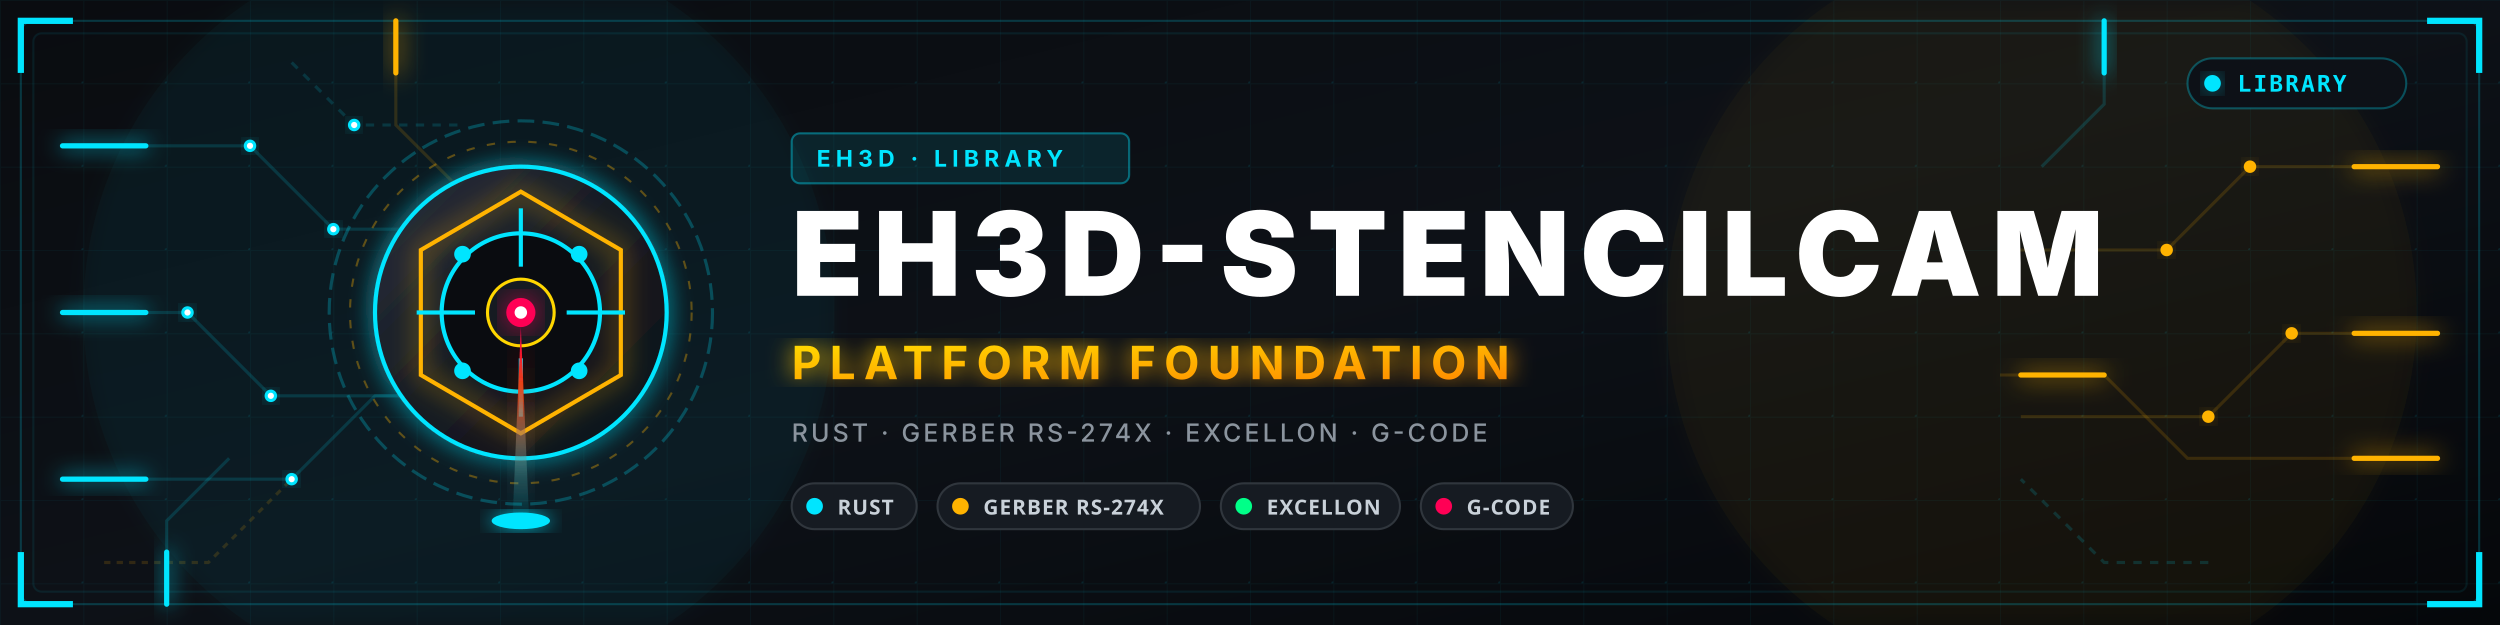
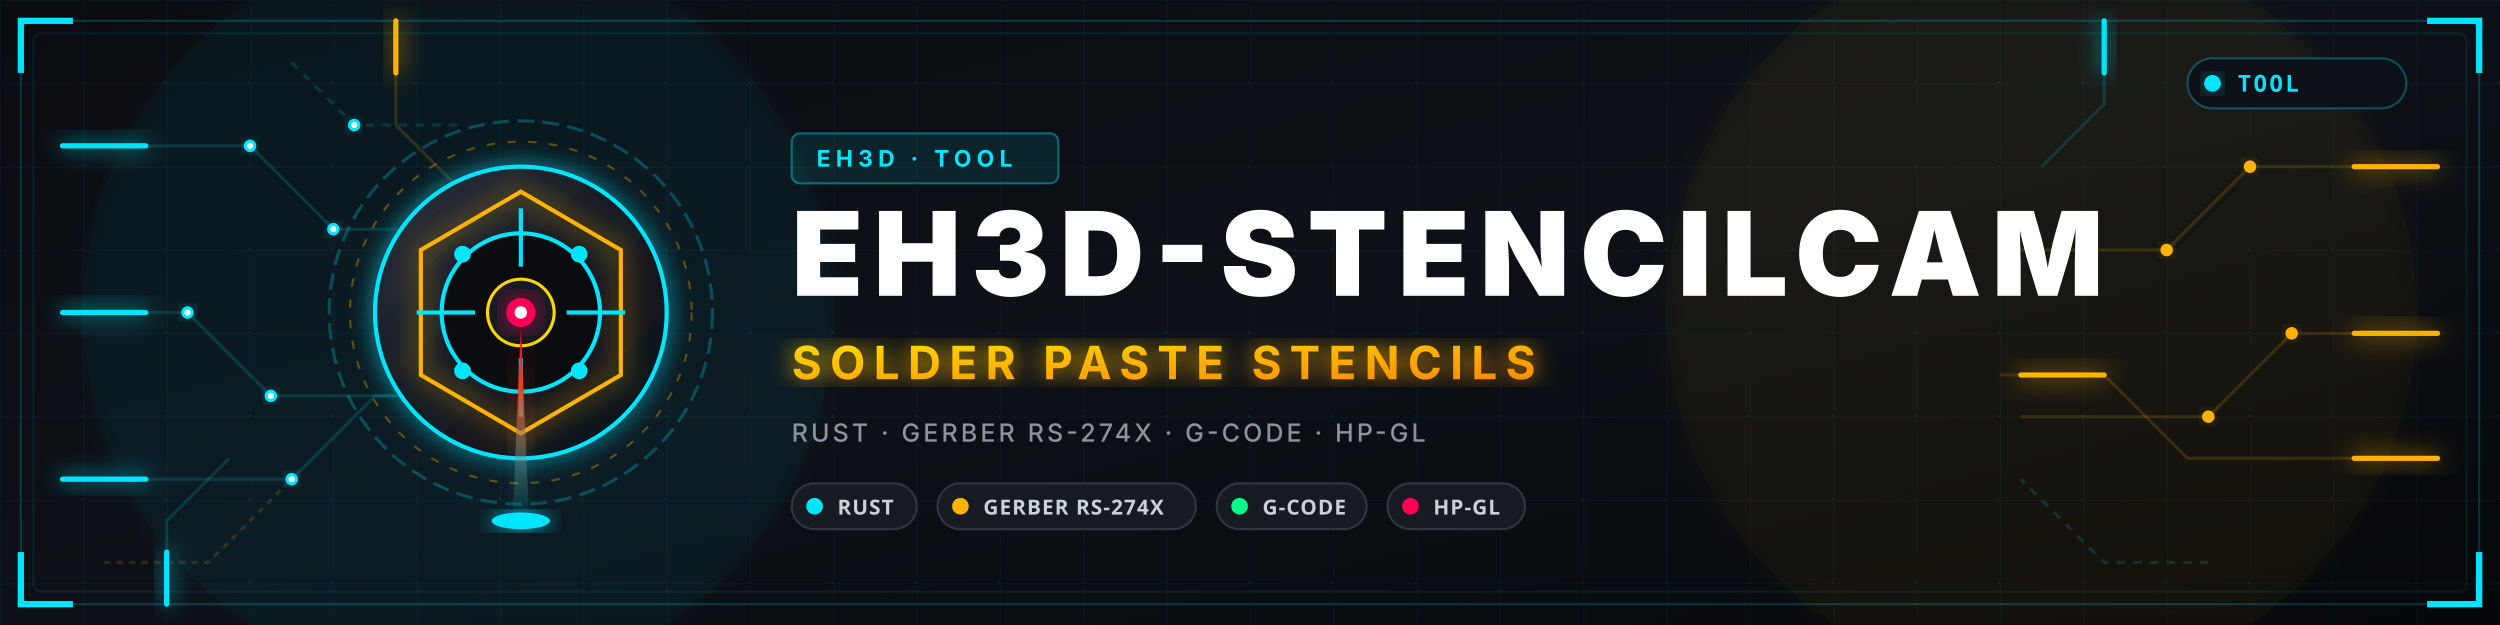
<svg xmlns="http://www.w3.org/2000/svg" viewBox="0 0 1200 300" width="100%" height="100%">
  <defs>
    <linearGradient id="bgGlow" x1="0%" y1="0%" x2="100%" y2="100%">
      <stop offset="0%" stop-color="#0A0C10" />
      <stop offset="50%" stop-color="#0D1117" />
      <stop offset="100%" stop-color="#05070A" />
    </linearGradient>
    <linearGradient id="cyanGlow" x1="0%" y1="0%" x2="100%" y2="0%">
      <stop offset="0%" stop-color="#00E5FF" stop-opacity="0.8" />
      <stop offset="100%" stop-color="#0088FF" stop-opacity="0.9" />
    </linearGradient>
    <linearGradient id="goldGlow" x1="0%" y1="0%" x2="100%" y2="100%">
      <stop offset="0%" stop-color="#FFD700" />
      <stop offset="100%" stop-color="#FF8C00" />
    </linearGradient>
    <linearGradient id="laserBeam" x1="0%" y1="0%" x2="0%" y2="100%">
      <stop offset="0%" stop-color="#FF0055" stop-opacity="1" />
      <stop offset="30%" stop-color="#FF3300" stop-opacity="0.9" />
      <stop offset="100%" stop-color="#00E5FF" stop-opacity="0" />
    </linearGradient>
    <linearGradient id="metalGradient" x1="0%" y1="0%" x2="100%" y2="100%">
      <stop offset="0%" stop-color="#2A303C" />
      <stop offset="50%" stop-color="#161B22" />
      <stop offset="100%" stop-color="#0D1117" />
    </linearGradient>
    <filter id="glowCyan" x="-20%" y="-20%" width="140%" height="140%">
      <feGaussianBlur stdDeviation="5" result="blur" />
      <feMerge>
        <feMergeNode in="blur" />
        <feMergeNode in="SourceGraphic" />
      </feMerge>
    </filter>
    <filter id="glowGold" x="-20%" y="-20%" width="140%" height="140%">
      <feGaussianBlur stdDeviation="6" result="blur" />
      <feMerge>
        <feMergeNode in="blur" />
        <feMergeNode in="SourceGraphic" />
      </feMerge>
    </filter>
    <filter id="glowLaser" x="-30%" y="-30%" width="160%" height="160%">
      <feGaussianBlur stdDeviation="8" result="blur" />
      <feMerge>
        <feMergeNode in="blur" />
        <feMergeNode in="SourceGraphic" />
      </feMerge>
    </filter>
    <pattern id="cyberGrid" width="40" height="40" patternUnits="userSpaceOnUse">
      <path d="M 40 0 L 0 0 0 40" fill="none" stroke="#00E5FF" stroke-opacity="0.04" stroke-width="1" />
      <circle cx="40" cy="40" r="1" fill="#00E5FF" fill-opacity="0.1" />
    </pattern>
    <g id="pcbNode">
      <circle cx="0" cy="0" r="3" fill="#00E5FF" filter="url(#glowCyan)" />
      <circle cx="0" cy="0" r="1.5" fill="#FFFFFF" />
    </g>
  </defs>
  <rect width="1200" height="300" fill="url(#bgGlow)" />
  <rect width="1200" height="300" fill="url(#cyberGrid)" />
  <circle cx="220" cy="150" r="180" fill="#00E5FF" fill-opacity="0.03" filter="url(#glowCyan)">
    <animate attributeName="fill-opacity" values="0.02;0.05;0.02" dur="6s" repeatCount="indefinite" />
  </circle>
  <circle cx="980" cy="150" r="180" fill="#FFB300" fill-opacity="0.03" filter="url(#glowGold)">
    <animate attributeName="fill-opacity" values="0.02;0.05;0.02" dur="6s" repeatCount="indefinite" />
  </circle>
  <rect x="10" y="10" width="1180" height="280" fill="none" stroke="#00E5FF" stroke-opacity="0.2" stroke-width="1" rx="6" />
  <rect x="16" y="16" width="1168" height="268" fill="none" stroke="#00E5FF" stroke-opacity="0.08" stroke-width="1" rx="4" />
  <path d="M 10 35 L 10 10 L 35 10" fill="none" stroke="#00E5FF" stroke-width="3">
    <animate attributeName="stroke-opacity" values="0.6;1;0.6" dur="3s" repeatCount="indefinite" />
  </path>
  <path d="M 1190 35 L 1190 10 L 1165 10" fill="none" stroke="#00E5FF" stroke-width="3">
    <animate attributeName="stroke-opacity" values="0.6;1;0.6" dur="3s" repeatCount="indefinite" />
  </path>
  <path d="M 10 265 L 10 290 L 35 290" fill="none" stroke="#00E5FF" stroke-width="3">
    <animate attributeName="stroke-opacity" values="0.6;1;0.6" dur="3s" repeatCount="indefinite" />
  </path>
  <path d="M 1190 265 L 1190 290 L 1165 290" fill="none" stroke="#00E5FF" stroke-width="3">
    <animate attributeName="stroke-opacity" values="0.6;1;0.6" dur="3s" repeatCount="indefinite" />
  </path>
  <g stroke="#00E5FF" stroke-opacity="0.15" stroke-width="1.5" fill="none">
    <path d="M 30 70 L 120 70 L 160 110 L 240 110" />
    <path d="M 30 150 L 90 150 L 130 190 L 220 190" />
    <path d="M 30 230 L 140 230 L 180 190 L 210 190" />
    <path d="M 80 290 L 80 250 L 110 220" />
    <path d="M 190 10 L 190 60 L 220 90" stroke="#FFB300" stroke-opacity="0.15" />
    <path d="M 140 30 L 170 60 L 220 60" stroke-dasharray="4,4" />
    <path d="M 50 270 L 100 270 L 140 230" stroke="#FFB300" stroke-opacity="0.15" stroke-dasharray="3,3" />
  </g>
  <g fill="none" stroke-linecap="round" stroke-linejoin="round">
    <path d="M 30 70 L 120 70 L 160 110 L 240 110" stroke="#00E5FF" stroke-width="2.5" stroke-dasharray="40, 240" filter="url(#glowCyan)">
      <animate attributeName="stroke-dashoffset" values="280;0" dur="3s" repeatCount="indefinite" />
    </path>
    <path d="M 30 150 L 90 150 L 130 190 L 220 190" stroke="#00E5FF" stroke-width="2.5" stroke-dasharray="40, 220" filter="url(#glowCyan)">
      <animate attributeName="stroke-dashoffset" values="260;0" dur="3.5s" repeatCount="indefinite" />
    </path>
    <path d="M 30 230 L 140 230 L 180 190 L 210 190" stroke="#00E5FF" stroke-width="2.5" stroke-dasharray="40, 230" filter="url(#glowCyan)">
      <animate attributeName="stroke-dashoffset" values="270;0" dur="3.2s" repeatCount="indefinite" />
    </path>
    <path d="M 80 290 L 80 250 L 110 220" stroke="#00E5FF" stroke-width="2.5" stroke-dasharray="25, 100" filter="url(#glowCyan)">
      <animate attributeName="stroke-dashoffset" values="125;0" dur="2.5s" repeatCount="indefinite" />
    </path>
    <path d="M 190 10 L 190 60 L 220 90" stroke="#FFB300" stroke-width="2.5" stroke-dasharray="25, 90" filter="url(#glowGold)">
      <animate attributeName="stroke-dashoffset" values="115;0" dur="2.8s" repeatCount="indefinite" />
    </path>
  </g>
  <use href="#pcbNode" x="120" y="70" />
  <use href="#pcbNode" x="160" y="110" />
  <use href="#pcbNode" x="90" y="150" />
  <use href="#pcbNode" x="130" y="190" />
  <use href="#pcbNode" x="140" y="230" />
  <use href="#pcbNode" x="170" y="60" />
  <g stroke="#FFB300" stroke-opacity="0.15" stroke-width="1.5" fill="none">
    <path d="M 1170 80 L 1080 80 L 1040 120 L 960 120" />
    <path d="M 1170 160 L 1100 160 L 1060 200 L 970 200" />
    <path d="M 1170 220 L 1050 220 L 1010 180 M 1010 180 L 960 180" />
    <path d="M 1010 10 L 1010 50 L 980 80" stroke="#00E5FF" stroke-opacity="0.15" />
    <path d="M 1060 270 L 1010 270 L 970 230" stroke="#00E5FF" stroke-opacity="0.15" stroke-dasharray="4,4" />
  </g>
  <g fill="none" stroke-linecap="round" stroke-linejoin="round">
    <path d="M 1170 80 L 1080 80 L 1040 120 L 960 120" stroke="#FFB300" stroke-width="2.5" stroke-dasharray="40, 230" filter="url(#glowGold)">
      <animate attributeName="stroke-dashoffset" values="0;270" dur="3.5s" repeatCount="indefinite" />
    </path>
    <path d="M 1170 160 L 1100 160 L 1060 200 L 970 200" stroke="#FFB300" stroke-width="2.5" stroke-dasharray="40, 240" filter="url(#glowGold)">
      <animate attributeName="stroke-dashoffset" values="0;280" dur="3.8s" repeatCount="indefinite" />
    </path>
    <path d="M 1170 220 L 1050 220 L 1010 180 M 1010 180 L 960 180" stroke="#FFB300" stroke-width="2.5" stroke-dasharray="40, 250" filter="url(#glowGold)">
      <animate attributeName="stroke-dashoffset" values="0;290" dur="4s" repeatCount="indefinite" />
    </path>
    <path d="M 1010 10 L 1010 50 L 980 80" stroke="#00E5FF" stroke-width="2.5" stroke-dasharray="25, 95" filter="url(#glowCyan)">
      <animate attributeName="stroke-dashoffset" values="0;120" dur="2.6s" repeatCount="indefinite" />
    </path>
  </g>
  <circle cx="1080" cy="80" r="3" fill="#FFB300" filter="url(#glowGold)" />
  <circle cx="1040" cy="120" r="3" fill="#FFB300" filter="url(#glowGold)" />
  <circle cx="1100" cy="160" r="3" fill="#FFB300" filter="url(#glowGold)" />
  <circle cx="1060" cy="200" r="3" fill="#FFB300" filter="url(#glowGold)" />
  <g transform="translate(250, 150)">
    <g>
      <circle cx="0" cy="0" r="92" fill="none" stroke="#00E5FF" stroke-opacity="0.25" stroke-width="1.5" stroke-dasharray="8,4" />
      <circle cx="0" cy="0" r="82" fill="none" stroke="#FFB300" stroke-opacity="0.35" stroke-width="1" stroke-dasharray="4,6" />
      <animateTransform attributeName="transform" type="rotate" from="0 0 0" to="360 0 0" dur="25s" repeatCount="indefinite" />
    </g>
    <circle cx="0" cy="0" r="70" fill="url(#metalGradient)" stroke="#00E5FF" stroke-width="2" filter="url(#glowCyan)" />
    <g>
      <polygon points="0,-58 48,-30 48,30 0,58 -48,30 -48,-30" fill="none" stroke="#FFB300" stroke-width="2" filter="url(#glowGold)" />
      <animateTransform attributeName="transform" type="rotate" from="360 0 0" to="0 0 0" dur="18s" repeatCount="indefinite" />
    </g>
    <circle cx="0" cy="0" r="38" fill="#0A0C10" stroke="#00E5FF" stroke-width="2" />
    <line x1="-50" y1="0" x2="-22" y2="0" stroke="#00E5FF" stroke-width="2" />
    <line x1="22" y1="0" x2="50" y2="0" stroke="#00E5FF" stroke-width="2" />
    <line x1="0" y1="-50" x2="0" y2="-22" stroke="#00E5FF" stroke-width="2" />
    <line x1="0" y1="22" x2="0" y2="50" stroke="#00E5FF" stroke-width="2" />
    <circle cx="0" cy="0" r="16" fill="#161B22" stroke="#FFD700" stroke-width="1.5" />
    <circle cx="0" cy="0" r="7" fill="#FF0055" filter="url(#glowLaser)">
      <animate attributeName="opacity" values="0.5;1;0.5" dur="1.5s" repeatCount="indefinite" />
    </circle>
    <circle cx="0" cy="0" r="3" fill="#FFFFFF" />
    <g>
      <circle cx="-28" cy="-28" r="4" fill="#00E5FF" />
      <circle cx="28" cy="-28" r="4" fill="#00E5FF" />
      <circle cx="-28" cy="28" r="4" fill="#00E5FF" />
      <circle cx="28" cy="28" r="4" fill="#00E5FF" />
      <animateTransform attributeName="transform" type="scale" values="1;1.05;1" dur="2s" repeatCount="indefinite" additive="sum" />
    </g>
  </g>
  <path d="M 250 157 L 246 250 L 254 250 Z" fill="url(#laserBeam)" filter="url(#glowLaser)">
    <animate attributeName="opacity" values="0.3;1;0.3" dur="1.2s" repeatCount="indefinite" />
  </path>
  <ellipse cx="250" cy="250" rx="14" ry="4" fill="#00E5FF" filter="url(#glowCyan)">
    <animate attributeName="rx" values="10;18;10" dur="1.2s" repeatCount="indefinite" />
    <animate attributeName="opacity" values="0.4;1;0.4" dur="1.2s" repeatCount="indefinite" />
  </ellipse>
  <g transform="translate(380, 0)">
    <g transform="translate(0, 82)">
-       <rect x="0" y="-18" width="162" height="24" rx="4" fill="#00E5FF" fill-opacity="0.1" stroke="#00E5FF" stroke-opacity="0.4" stroke-width="1">
+       <rect x="0" y="-18" width="128" height="24" rx="4" fill="#00E5FF" fill-opacity="0.1" stroke="#00E5FF" stroke-opacity="0.4" stroke-width="1">
        <animate attributeName="stroke-opacity" values="0.3;0.8;0.3" dur="4s" repeatCount="indefinite" />
      </rect>
-       <text x="12" y="-2" font-family="'Inter', 'Segoe UI', 'Roboto', sans-serif" font-weight="700" font-size="11" fill="#00E5FF" letter-spacing="2.5">EH3D · LIBRARY</text>
+       <text x="12" y="-2" font-family="'Inter', 'Segoe UI', 'Roboto', sans-serif" font-weight="700" font-size="11" fill="#00E5FF" letter-spacing="2.5">EH3D · TOOL</text>
    </g>
    <text x="0" y="142" font-family="'Inter', 'Segoe UI', 'Roboto', sans-serif" font-weight="900" font-size="56" fill="#FFFFFF" letter-spacing="5">EH3D-STENCILCAM</text>
-     <text x="0" y="182" font-family="'Inter', 'Segoe UI', 'Roboto', sans-serif" font-weight="700" font-size="22" fill="url(#goldGlow)" letter-spacing="4" filter="url(#glowGold)">PLATFORM FOUNDATION</text>
-     <text x="0" y="212" font-family="'Inter', 'Segoe UI', 'Roboto', sans-serif" font-weight="500" font-size="12" fill="#8B949E" letter-spacing="1.5">RUST · GERBER RS-274X · EXCELLON · G-CODE</text>
+     <text x="0" y="182" font-family="'Inter', 'Segoe UI', 'Roboto', sans-serif" font-weight="700" font-size="22" fill="url(#goldGlow)" letter-spacing="4" filter="url(#glowGold)">SOLDER PASTE STENCILS</text>
+     <text x="0" y="212" font-family="'Inter', 'Segoe UI', 'Roboto', sans-serif" font-weight="500" font-size="12" fill="#8B949E" letter-spacing="1.5">RUST · GERBER RS-274X · G-CODE · HP-GL</text>
    <g transform="translate(0, 232)">
      <rect x="0" y="0" width="60" height="22" rx="11" fill="#161B22" stroke="#30363D" stroke-width="1" />
      <circle cx="11" cy="11" r="4" fill="#00E5FF">
        <animate attributeName="opacity" values="0.5;1;0.5" dur="2.0s" repeatCount="indefinite" />
      </circle>
      <text x="22" y="15" font-family="sans-serif" font-weight="600" font-size="10" fill="#C9D1D9" letter-spacing="0.5">RUST</text>
-       <rect x="70" y="0" width="126" height="22" rx="11" fill="#161B22" stroke="#30363D" stroke-width="1" />
+       <rect x="70" y="0" width="124" height="22" rx="11" fill="#161B22" stroke="#30363D" stroke-width="1" />
      <circle cx="81" cy="11" r="4" fill="#FFB300">
        <animate attributeName="opacity" values="0.5;1;0.5" dur="2.2s" repeatCount="indefinite" />
      </circle>
      <text x="92" y="15" font-family="sans-serif" font-weight="600" font-size="10" fill="#C9D1D9" letter-spacing="0.5">GERBER RS-274X</text>
-       <rect x="206" y="0" width="86" height="22" rx="11" fill="#161B22" stroke="#30363D" stroke-width="1" />
-       <circle cx="217" cy="11" r="4" fill="#00FF88">
+       <rect x="204" y="0" width="72" height="22" rx="11" fill="#161B22" stroke="#30363D" stroke-width="1" />
+       <circle cx="215" cy="11" r="4" fill="#00FF88">
        <animate attributeName="opacity" values="0.5;1;0.5" dur="2.4s" repeatCount="indefinite" />
      </circle>
-       <text x="228" y="15" font-family="sans-serif" font-weight="600" font-size="10" fill="#C9D1D9" letter-spacing="0.5">EXCELLON</text>
-       <rect x="302" y="0" width="73" height="22" rx="11" fill="#161B22" stroke="#30363D" stroke-width="1" />
-       <circle cx="313" cy="11" r="4" fill="#FF0055">
+       <text x="226" y="15" font-family="sans-serif" font-weight="600" font-size="10" fill="#C9D1D9" letter-spacing="0.5">G-CODE</text>
+       <rect x="286" y="0" width="66" height="22" rx="11" fill="#161B22" stroke="#30363D" stroke-width="1" />
+       <circle cx="297" cy="11" r="4" fill="#FF0055">
        <animate attributeName="opacity" values="0.5;1;0.5" dur="2.6s" repeatCount="indefinite" />
      </circle>
-       <text x="324" y="15" font-family="sans-serif" font-weight="600" font-size="10" fill="#C9D1D9" letter-spacing="0.5">G-CODE</text>
+       <text x="308" y="15" font-family="sans-serif" font-weight="600" font-size="10" fill="#C9D1D9" letter-spacing="0.5">HP-GL</text>
    </g>
  </g>
  <g transform="translate(1060, 42)">
    <rect x="-10" y="-14" width="105" height="24" rx="12" fill="#0D1117" stroke="#00E5FF" stroke-opacity="0.3" stroke-width="1" />
    <circle cx="2" cy="-2" r="4" fill="#00E5FF" filter="url(#glowGold)">
      <animate attributeName="opacity" values="0.3;1;0.3" dur="1.5s" repeatCount="indefinite" />
    </circle>
-     <text x="14" y="2" font-family="monospace" font-weight="700" font-size="11" fill="#00E5FF" letter-spacing="1">LIBRARY</text>
+     <text x="14" y="2" font-family="monospace" font-weight="700" font-size="11" fill="#00E5FF" letter-spacing="1">TOOL</text>
  </g>
</svg>
